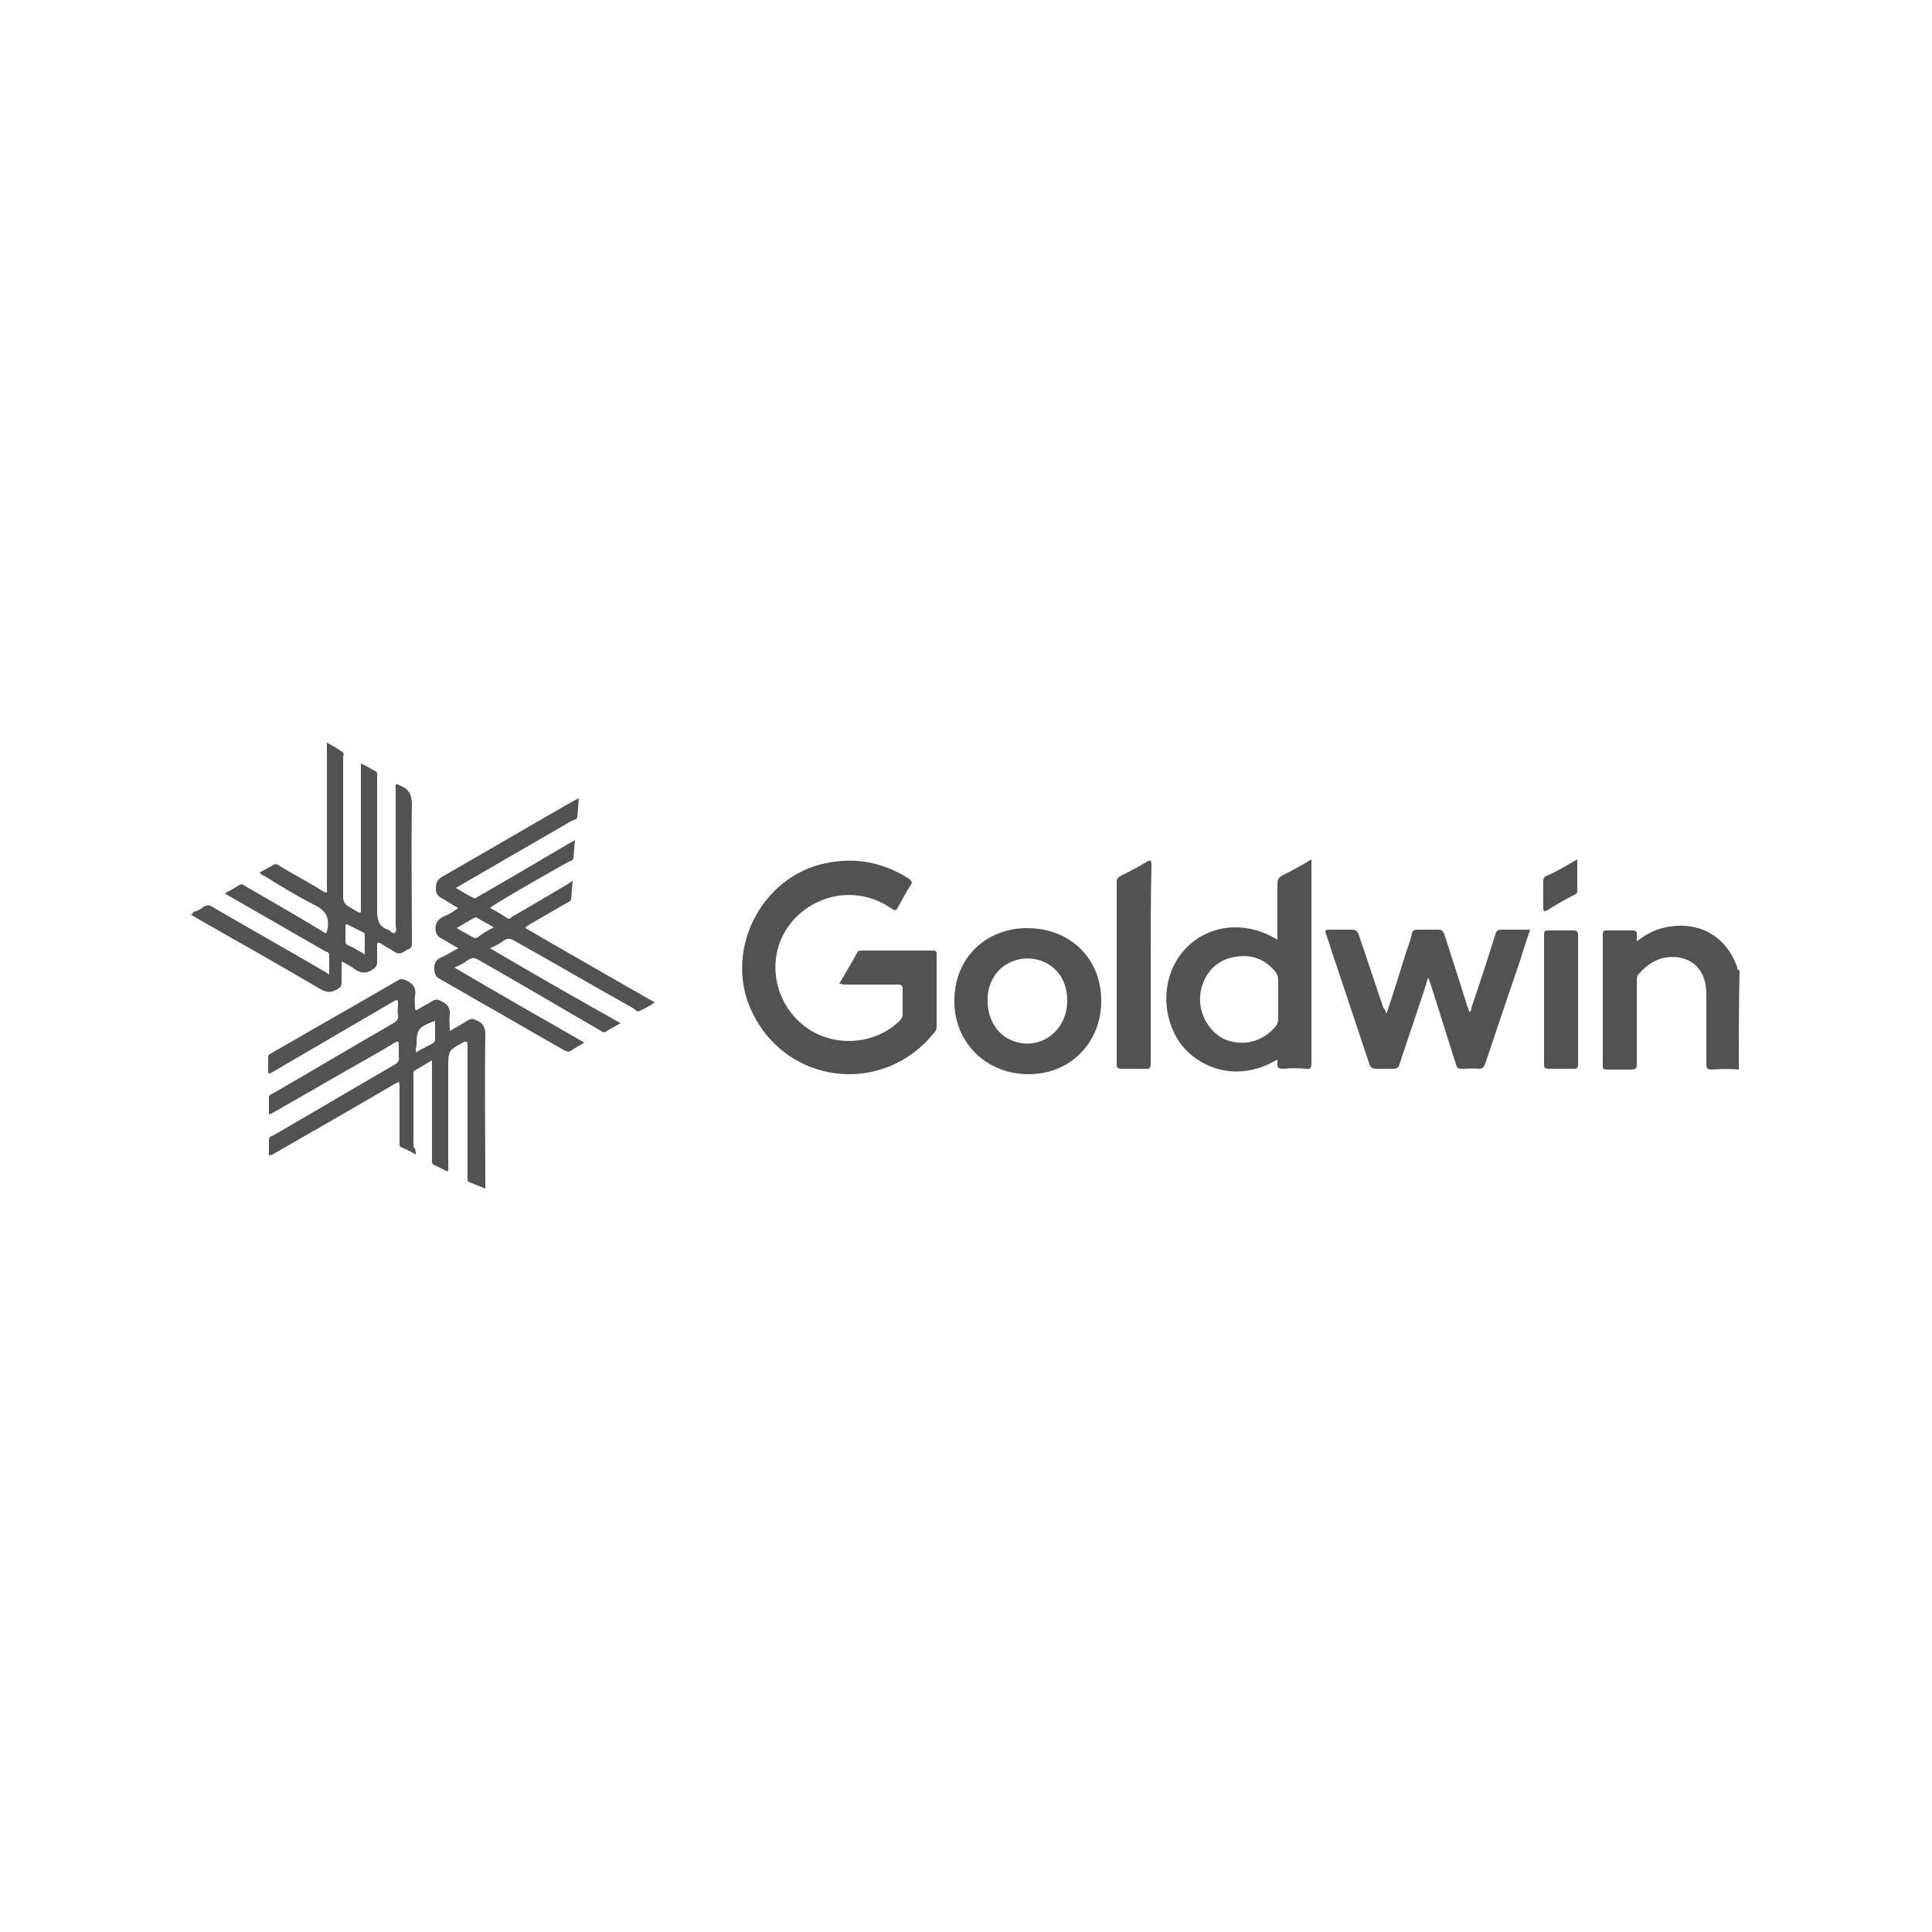
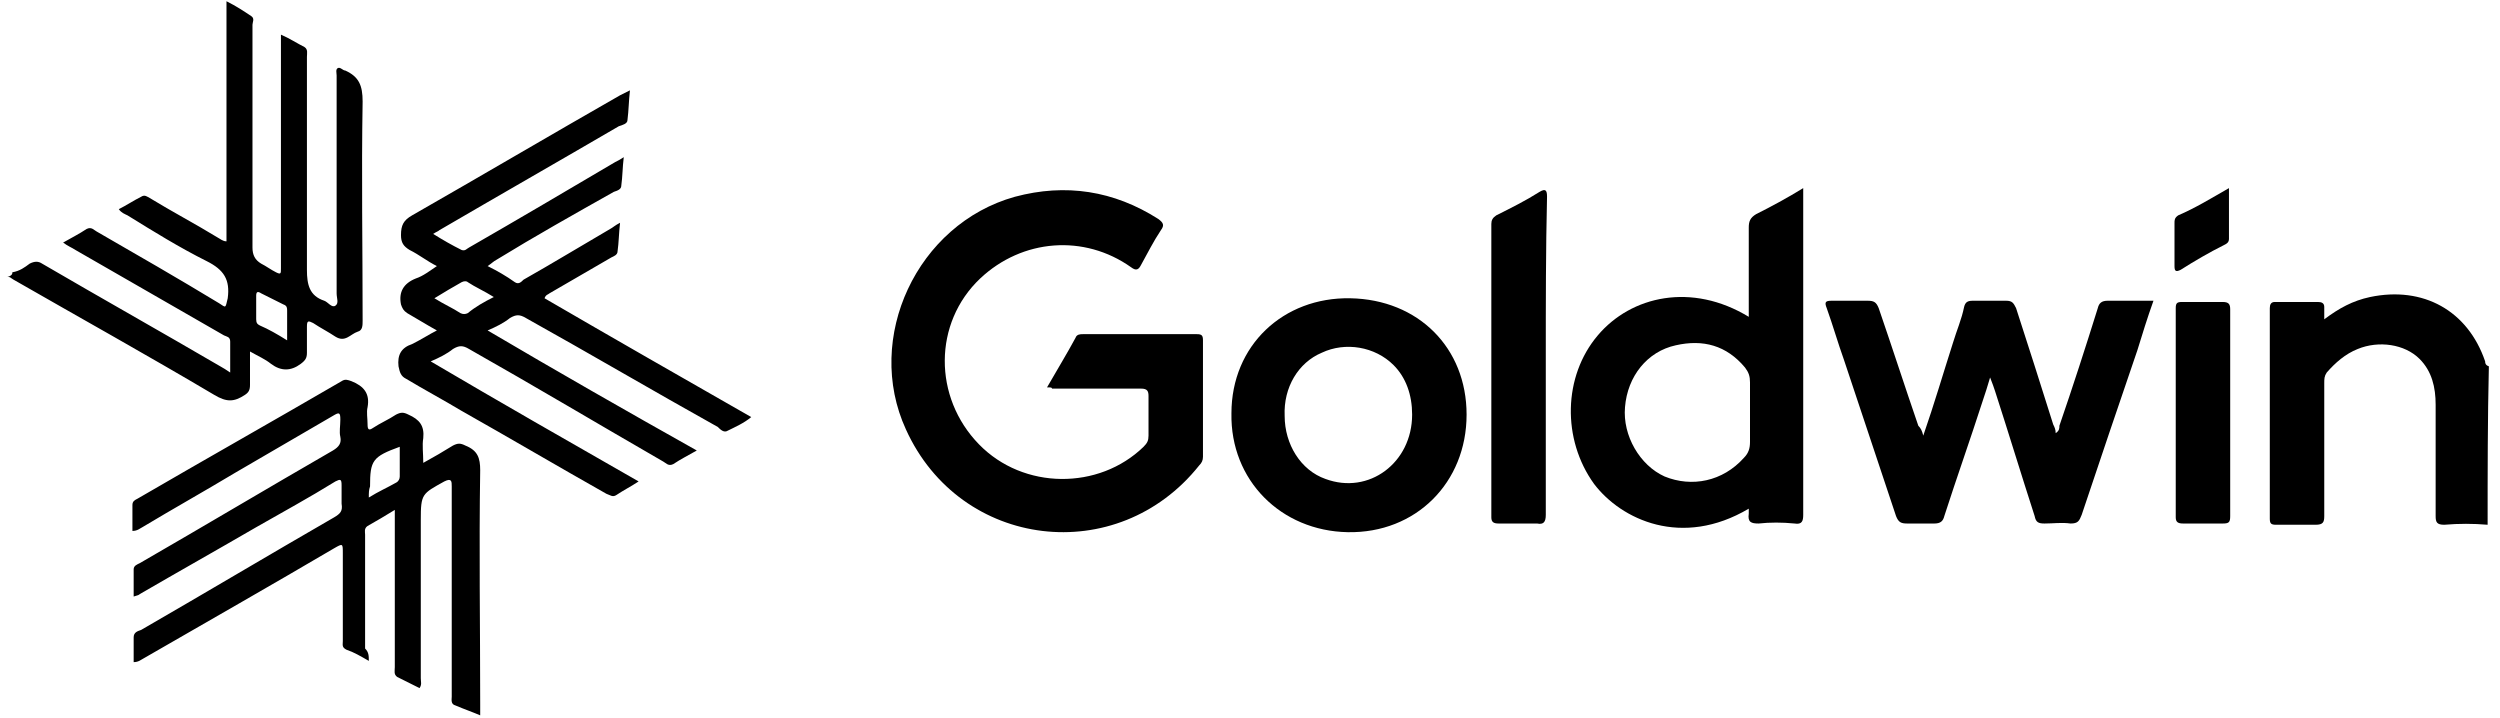
- <svg xmlns="http://www.w3.org/2000/svg" version="1.1" id="Layer_1" x="0px" y="0px" viewBox="0 0 250 250" style="enable-background:new 0 0 250 250;" xml:space="preserve">
-   <style type="text/css">
- 	.st0{fill:#525252;}
- </style>
-   <g id="_x36_nbmAY.tif">
-     <g>
-       <path class="st0" d="M25,118c0.6-0.1,1-0.4,1.4-0.7c0.4-0.2,0.7-0.2,1,0c4.8,2.8,9.6,5.5,14.4,8.3c0.2,0.1,0.5,0.3,0.8,0.5    c0-0.9,0-1.7,0-2.5c0-0.4-0.3-0.4-0.5-0.5c-4-2.3-8-4.6-12-6.9c-0.3-0.2-0.6-0.3-1-0.6c0.7-0.4,1.3-0.7,1.9-1.1    c0.4-0.2,0.6,0.1,0.8,0.2c3.3,1.9,6.6,3.8,9.9,5.8c0.6,0.4,0.5,0.4,0.7-0.4c0.2-1.5-0.3-2.3-1.7-3c-2.2-1.1-4.3-2.4-6.4-3.7    c-0.2-0.1-0.5-0.2-0.7-0.5c0.6-0.3,1.2-0.7,1.8-1c0.3-0.2,0.5,0,0.7,0.1c1.8,1.1,3.7,2.1,5.5,3.2c0.2,0.1,0.4,0.3,0.7,0.3    c0-6.4,0-12.8,0-19.4c0.8,0.4,1.4,0.8,2,1.2c0.3,0.2,0.1,0.5,0.1,0.7c0,6,0,12,0,18c0,0.6,0.2,1,0.7,1.3c0.4,0.2,0.8,0.5,1.2,0.7    c0.4,0.2,0.4,0.1,0.4-0.3c0-1,0-2,0-3c0-5,0-10.1,0-15.1c0-0.2,0-0.5,0-0.8c0.7,0.3,1.3,0.7,1.9,1c0.3,0.2,0.2,0.5,0.2,0.8    c0,5.7,0,11.5,0,17.2c0,1.2,0.2,2.1,1.4,2.5c0.3,0.1,0.6,0.6,0.9,0.4c0.3-0.2,0.1-0.6,0.1-1c0-5.9,0-11.7,0-17.6    c0-0.2-0.1-0.5,0.1-0.6c0.2-0.1,0.4,0.2,0.6,0.2c1.1,0.5,1.4,1.2,1.4,2.5c-0.1,5.9,0,11.8,0,17.7c0,0.4,0,0.8-0.4,0.9    c-0.6,0.2-1,0.9-1.8,0.4c-0.6-0.4-1.2-0.7-1.8-1.1c-0.4-0.2-0.5-0.2-0.5,0.3c0,0.7,0,1.4,0,2.1c0,0.4-0.1,0.6-0.5,0.9    c-0.8,0.6-1.6,0.6-2.4,0c-0.5-0.4-1-0.6-1.7-1c0,1,0,1.8,0,2.7c0,0.4-0.1,0.6-0.4,0.8c-0.9,0.6-1.5,0.6-2.5,0    c-5.4-3.2-10.8-6.2-16.2-9.3c-0.2-0.1-0.3-0.3-0.6-0.2C25,118.3,25,118.1,25,118z M47.2,123.5c0-0.9,0-1.6,0-2.4    c0-0.2,0-0.4-0.3-0.5c-0.6-0.3-1.2-0.6-1.8-0.9c-0.3-0.2-0.4-0.1-0.4,0.2c0,0.6,0,1.3,0,1.9c0,0.3,0.1,0.4,0.3,0.5    C45.7,122.6,46.4,123,47.2,123.5z" />
-       <path class="st0" d="M225,138.4c-1.2-0.1-2.3-0.1-3.5,0c-0.6,0-0.7-0.2-0.7-0.7c0-3,0-6,0-9c0-1.4-0.3-2.7-1.3-3.7    c-1.2-1.2-3.3-1.5-5-0.8c-1,0.4-1.8,1.1-2.5,1.9c-0.2,0.3-0.2,0.5-0.2,0.9c0,3.6,0,7.1,0,10.7c0,0.5-0.1,0.7-0.7,0.7    c-1.1,0-2.1,0-3.2,0c-0.4,0-0.5-0.1-0.5-0.5c0-5.7,0-11.3,0-17c0-0.3,0.1-0.5,0.4-0.5c1.2,0,2.3,0,3.5,0c0.3,0,0.5,0.1,0.5,0.4    c0,0.3,0,0.6,0,1c1.2-0.9,2.3-1.5,3.7-1.8c4.3-0.9,7.9,1.1,9.3,5.2c0,0.1,0,0.3,0.3,0.4C225,129.9,225,134.2,225,138.4z" />
-       <path class="st0" d="M108.6,127.3c0.8-1.4,1.6-2.7,2.3-4c0.1-0.3,0.4-0.3,0.6-0.3c3.1,0,6.1,0,9.2,0c0.4,0,0.5,0.1,0.5,0.5    c0,3.1,0,6.2,0,9.4c0,0.3-0.1,0.5-0.3,0.7c-6.6,8.3-19.3,6.8-23.7-2.9c-3.4-7.4,0.9-16.6,8.8-18.8c4.1-1.1,8-0.5,11.6,1.8    c0.4,0.3,0.5,0.5,0.2,0.9c-0.6,0.9-1.1,1.9-1.6,2.8c-0.2,0.4-0.4,0.5-0.8,0.2c-3.8-2.7-8.8-2.3-12.2,0.9    c-3.8,3.6-3.8,9.6-0.1,13.4c3.6,3.7,9.7,3.7,13.3,0.2c0.3-0.3,0.4-0.5,0.4-0.9c0-1.1,0-2.1,0-3.2c0-0.4-0.1-0.6-0.6-0.6    c-2.4,0-4.8,0-7.2,0C109,127.3,108.9,127.3,108.6,127.3z" />
-       <path class="st0" d="M53.8,149.4c-0.7-0.4-1.2-0.7-1.8-0.9c-0.4-0.2-0.3-0.4-0.3-0.7c0-2.4,0-4.8,0-7.1c0-0.8,0-0.8-0.7-0.4    c-5.1,3-10.2,5.9-15.4,8.9c-0.2,0.1-0.4,0.3-0.8,0.3c0-0.7,0-1.3,0-2c0-0.4,0.3-0.5,0.6-0.6c5.2-3,10.4-6.1,15.6-9.1    c0.5-0.3,0.7-0.5,0.6-1.1c0-0.5,0-1,0-1.5c0-0.5-0.1-0.5-0.5-0.3c-2.1,1.3-4.3,2.5-6.4,3.7c-3.1,1.8-6.3,3.6-9.4,5.4    c-0.1,0.1-0.2,0.1-0.5,0.2c0-0.8,0-1.5,0-2.2c0-0.3,0.3-0.4,0.5-0.5c5.2-3,10.4-6.1,15.6-9.1c0.5-0.3,0.7-0.6,0.6-1.1    c-0.1-0.4,0-0.9,0-1.4c0-0.6-0.1-0.6-0.6-0.3c-2.6,1.5-5.3,3.1-7.9,4.6c-2.5,1.5-5,2.9-7.5,4.4c-0.2,0.1-0.4,0.3-0.8,0.3    c0-0.7,0-1.4,0-2.1c0-0.3,0.2-0.4,0.4-0.5c5.5-3.2,11-6.3,16.5-9.5c0.3-0.2,0.5-0.1,0.8,0c1,0.4,1.5,1,1.3,2.1    c-0.1,0.4,0,0.9,0,1.4c0,0.4,0.1,0.5,0.4,0.3c0.6-0.4,1.3-0.7,1.9-1.1c0.4-0.2,0.6-0.2,1,0c0.9,0.4,1.3,0.9,1.2,1.9    c-0.1,0.6,0,1.2,0,2c0.9-0.5,1.6-0.9,2.4-1.4c0.4-0.2,0.6-0.2,1,0c1,0.4,1.2,1,1.2,2c-0.1,6.3,0,12.6,0,18.9c0,0.3,0,0.5,0,0.9    c-0.7-0.3-1.3-0.5-2-0.8c-0.4-0.1-0.3-0.5-0.3-0.7c0-4.2,0-8.4,0-12.6c0-1.5,0-3,0-4.4c0-0.4,0-0.7-0.6-0.4c-1.8,1-1.9,1-1.9,3.1    c0,4.3,0,8.5,0,12.8c0,0.3,0.1,0.5-0.1,0.8c-0.6-0.3-1.2-0.6-1.8-0.9c-0.3-0.2-0.2-0.5-0.2-0.8c0-3.9,0-7.9,0-11.8    c0-0.3,0-0.5,0-0.9c-0.8,0.5-1.5,0.9-2.2,1.3c-0.3,0.2-0.2,0.5-0.2,0.7c0,3.1,0,6.1,0,9.2C53.8,148.7,53.8,149,53.8,149.4z     M53.8,136.2c0.8-0.5,1.5-0.8,2.2-1.2c0.2-0.1,0.3-0.3,0.3-0.5c0-0.8,0-1.6,0-2.4c-2.2,0.8-2.4,1.1-2.4,3.2    C53.8,135.6,53.8,135.8,53.8,136.2z" />
-       <path class="st0" d="M59.3,122.7c-0.9-0.5-1.7-1-2.4-1.4c-0.3-0.2-0.4-0.4-0.5-0.7c-0.2-1,0.2-1.7,1.2-2.1c0.6-0.2,1.1-0.6,1.7-1    c-0.8-0.4-1.4-0.9-2.2-1.3c-0.5-0.3-0.7-0.6-0.7-1.2c0-0.8,0.2-1.2,0.9-1.6c5.6-3.2,11.2-6.5,16.8-9.7c0.2-0.1,0.4-0.2,0.8-0.4    c-0.1,0.9-0.1,1.6-0.2,2.4c0,0.3-0.4,0.4-0.7,0.5c-4.8,2.8-9.7,5.6-14.5,8.4c-0.1,0.1-0.2,0.1-0.5,0.3c0.8,0.5,1.5,0.9,2.3,1.3    c0.3,0.1,0.4-0.1,0.6-0.2c4-2.3,7.9-4.6,11.8-6.9c0.2-0.1,0.4-0.2,0.7-0.4c-0.1,0.8-0.1,1.6-0.2,2.3c0,0.3-0.3,0.4-0.6,0.5    c-3.2,1.8-6.4,3.6-9.5,5.5c-0.2,0.1-0.4,0.3-0.7,0.5c0.8,0.4,1.5,0.8,2.2,1.3c0.3,0.2,0.5,0,0.7-0.2c2.3-1.3,4.6-2.7,7-4.1    c0.2-0.1,0.4-0.3,0.8-0.5c-0.1,0.9-0.1,1.6-0.2,2.3c0,0.3-0.3,0.4-0.5,0.5c-1.7,1-3.3,1.9-5,2.9c-0.1,0.1-0.3,0.1-0.4,0.4    c5.5,3.2,11.1,6.4,16.7,9.6c-0.6,0.5-1.3,0.8-1.9,1.1c-0.3,0.2-0.6-0.1-0.8-0.3c-5.2-2.9-10.3-5.9-15.5-8.8    c-0.5-0.3-0.8-0.3-1.3,0c-0.5,0.4-1.1,0.7-1.8,1c5.6,3.3,11.2,6.5,16.9,9.7c-0.7,0.4-1.3,0.7-1.9,1.1c-0.4,0.2-0.6-0.1-0.8-0.2    c-5.2-3-10.4-6.1-15.7-9.1c-0.5-0.3-0.8-0.3-1.3,0c-0.5,0.4-1.1,0.7-1.8,1c5.6,3.3,11.2,6.5,16.8,9.7c-0.6,0.4-1.2,0.7-1.8,1.1    c-0.3,0.2-0.5,0-0.8-0.1c-3.9-2.2-7.8-4.5-11.7-6.7c-1.5-0.9-3-1.7-4.5-2.6c-0.4-0.2-0.5-0.5-0.6-1c-0.1-0.9,0.2-1.5,1.1-1.8    C58.1,123.4,58.7,123,59.3,122.7z M63.9,120c-0.8-0.5-1.5-0.8-2.1-1.2c-0.1-0.1-0.3-0.1-0.5,0c-0.7,0.4-1.4,0.8-2.2,1.3    c0.8,0.5,1.5,0.8,2.1,1.2c0.2,0.1,0.4,0.1,0.6,0C62.4,120.8,63.1,120.4,63.9,120z" />
-       <path class="st0" d="M165.3,121.6c0-2.5,0-4.8,0-7.2c0-0.5,0.1-0.8,0.6-1.1c1.2-0.6,2.5-1.3,3.8-2.1c0,0.3,0,0.5,0,0.7    c0,8.6,0,17.1,0,25.7c0,0.5-0.1,0.8-0.7,0.7c-1-0.1-2-0.1-2.9,0c-0.6,0-0.9-0.1-0.8-0.8c0-0.1,0-0.3,0-0.4    c-5.4,3.2-10.3,0.9-12.5-2c-2.6-3.6-2.5-8.7,0.3-12C155.8,119.9,160.7,118.8,165.3,121.6z M165.4,129.3c0-0.8,0-1.6,0-2.4    c0-0.5-0.1-0.8-0.4-1.2c-1.5-1.8-3.4-2.3-5.6-1.8c-2.3,0.5-3.9,2.5-4.1,5c-0.2,2.3,1.2,4.7,3.2,5.6c2.2,0.9,4.7,0.4,6.4-1.5    c0.4-0.4,0.5-0.8,0.5-1.3C165.4,130.9,165.4,130.1,165.4,129.3z" />
-       <path class="st0" d="M179.4,131.2c0.9-2.6,1.6-5,2.4-7.5c0.3-1,0.7-1.9,0.9-2.9c0.1-0.4,0.3-0.5,0.7-0.5c0.9,0,1.8,0,2.7,0    c0.5,0,0.6,0.2,0.8,0.6c1,3.1,2,6.2,3,9.4c0.1,0.2,0.2,0.4,0.2,0.7c0.3-0.2,0.3-0.4,0.3-0.6c1.1-3.2,2.1-6.3,3.1-9.5    c0.1-0.4,0.3-0.6,0.8-0.6c1.2,0,2.4,0,3.7,0c-0.5,1.4-0.9,2.7-1.3,4c-1.5,4.4-3,8.8-4.5,13.3c-0.2,0.5-0.3,0.7-0.9,0.7    c-0.7-0.1-1.4,0-2.1,0c-0.5,0-0.7-0.1-0.8-0.6c-1.1-3.4-2.1-6.7-3.2-10.1c-0.1-0.3-0.2-0.6-0.4-1.1c-0.2,0.7-0.4,1.3-0.6,1.9    c-1,3.1-2.1,6.2-3.1,9.3c-0.1,0.4-0.3,0.6-0.8,0.6c-0.7,0-1.5,0-2.2,0c-0.5,0-0.7-0.1-0.9-0.6c-1.4-4.2-2.8-8.4-4.2-12.6    c-0.5-1.4-0.9-2.8-1.4-4.2c-0.2-0.5-0.1-0.6,0.4-0.6c1,0,2,0,2.9,0c0.5,0,0.7,0.1,0.9,0.6c1.1,3.2,2.1,6.3,3.2,9.5    C179.2,130.6,179.3,130.8,179.4,131.2z" />
-       <path class="st0" d="M133.1,120.1c5.5,0.1,9.4,4,9.4,9.4c0,5.5-4.1,9.6-9.6,9.5c-5.4-0.1-9.5-4.2-9.4-9.6    C123.5,123.9,127.7,120,133.1,120.1z M138.1,129.5c0-1.6-0.5-3-1.5-4c-1.5-1.5-3.9-1.9-5.8-1c-1.9,0.8-3.1,2.8-3,5.1    c0,2.3,1.3,4.4,3.3,5.1C134.6,136,138.1,133.4,138.1,129.5z" />
-       <path class="st0" d="M148.9,124.8c0,4.3,0,8.5,0,12.8c0,0.6-0.2,0.8-0.7,0.7c-1,0-2.1,0-3.1,0c-0.4,0-0.6-0.1-0.6-0.5    c0-7.9,0-15.8,0-23.7c0-0.3,0.1-0.5,0.4-0.7c1.2-0.6,2.4-1.2,3.5-1.9c0.5-0.3,0.6-0.1,0.6,0.4    C148.9,116.2,148.9,120.5,148.9,124.8z" />
-       <path class="st0" d="M204.2,129.4c0,2.8,0,5.6,0,8.3c0,0.5-0.1,0.6-0.6,0.6c-1.1,0-2.1,0-3.2,0c-0.4,0-0.6-0.1-0.6-0.5    c0-5.6,0-11.3,0-16.9c0-0.4,0.1-0.5,0.5-0.5c1.1,0,2.2,0,3.3,0c0.5,0,0.6,0.2,0.6,0.6C204.2,123.8,204.2,126.6,204.2,129.4z" />
-       <path class="st0" d="M204.1,111.2c0,1.5,0,2.8,0,4.1c0,0.3-0.2,0.4-0.4,0.5c-1.2,0.6-2.4,1.3-3.5,2c-0.4,0.2-0.5,0.1-0.5-0.3    c0-1.2,0-2.3,0-3.5c0-0.2,0-0.4,0.3-0.6C201.4,112.8,202.7,112,204.1,111.2z" />
-     </g>
-   </g>
+ <svg xmlns="http://www.w3.org/2000/svg" viewBox="0 0 202 58" version="1.1">
+   <path d="M1,22 C1.6,21.9 2,21.6 2.4,21.3 C2.8,21.1 3.1,21.1 3.4,21.3 C8.2,24.1 13,26.8 17.8,29.6 C18,29.7 18.3,29.9 18.6,30.1 C18.6,29.2 18.6,28.4 18.6,27.6 C18.6,27.2 18.3,27.2 18.1,27.1 C14.1,24.8 10.1,22.5 6.1,20.2 C5.8,20 5.5,19.9 5.1,19.6 C5.8,19.2 6.4,18.9 7,18.5 C7.4,18.3 7.6,18.6 7.8,18.7 C11.1,20.6 14.4,22.5 17.7,24.5 C18.3,24.9 18.2,24.9 18.4,24.1 C18.6,22.6 18.1,21.8 16.7,21.1 C14.5,20 12.4,18.7 10.3,17.4 C10.1,17.3 9.8,17.2 9.6,16.9 C10.2,16.6 10.8,16.2 11.4,15.9 C11.7,15.7 11.9,15.9 12.1,16 C13.9,17.1 15.8,18.1 17.6,19.2 C17.8,19.3 18,19.5 18.3,19.5 C18.3,13.1 18.3,6.7 18.3,0.1 C19.1,0.5 19.7,0.9 20.3,1.3 C20.6,1.5 20.4,1.8 20.4,2 C20.4,8 20.4,14 20.4,20 C20.4,20.6 20.6,21 21.1,21.3 C21.5,21.5 21.9,21.8 22.3,22 C22.7,22.2 22.7,22.1 22.7,21.7 C22.7,20.7 22.7,19.7 22.7,18.7 C22.7,13.7 22.7,8.6 22.7,3.6 C22.7,3.4 22.7,3.1 22.7,2.8 C23.4,3.1 24,3.5 24.6,3.8 C24.9,4 24.8,4.3 24.8,4.6 C24.8,10.3 24.8,16.1 24.8,21.8 C24.8,23 25,23.9 26.2,24.3 C26.5,24.4 26.8,24.9 27.1,24.7 C27.4,24.5 27.2,24.1 27.2,23.7 C27.2,17.8 27.2,12 27.2,6.1 C27.2,5.9 27.1,5.6 27.3,5.5 C27.5,5.4 27.7,5.7 27.9,5.7 C29,6.2 29.3,6.9 29.3,8.2 C29.2,14.1 29.3,20 29.3,25.9 C29.3,26.3 29.3,26.7 28.9,26.8 C28.3,27 27.9,27.7 27.1,27.2 C26.5,26.8 25.9,26.5 25.3,26.1 C24.9,25.9 24.8,25.9 24.8,26.4 C24.8,27.1 24.8,27.8 24.8,28.5 C24.8,28.9 24.7,29.1 24.3,29.4 C23.5,30 22.7,30 21.9,29.4 C21.4,29 20.9,28.8 20.2,28.4 C20.2,29.4 20.2,30.2 20.2,31.1 C20.2,31.5 20.1,31.7 19.8,31.9 C18.9,32.5 18.3,32.5 17.3,31.9 C11.9,28.7 6.5,25.7 1.1,22.6 C0.9,22.5 0.8,22.3 0.5,22.4 C1,22.3 1,22.1 1,22 Z M23.2,27.5 C23.2,26.6 23.2,25.9 23.2,25.1 C23.2,24.9 23.2,24.7 22.9,24.6 C22.3,24.3 21.7,24 21.1,23.7 C20.8,23.5 20.7,23.6 20.7,23.9 C20.7,24.5 20.7,25.2 20.7,25.8 C20.7,26.1 20.8,26.2 21,26.3 C21.7,26.6 22.4,27 23.2,27.5 Z" id="Shape" />
+   <path d="M201,42.4 C199.8,42.3 198.7,42.3 197.5,42.4 C196.9,42.4 196.8,42.2 196.8,41.7 C196.8,38.7 196.8,35.7 196.8,32.7 C196.8,31.3 196.5,30 195.5,29 C194.3,27.8 192.2,27.5 190.5,28.2 C189.5,28.6 188.7,29.3 188,30.1 C187.8,30.4 187.8,30.6 187.8,31 C187.8,34.6 187.8,38.1 187.8,41.7 C187.8,42.2 187.7,42.4 187.1,42.4 C186,42.4 185,42.4 183.9,42.4 C183.5,42.4 183.4,42.3 183.4,41.9 C183.4,36.2 183.4,30.6 183.4,24.9 C183.4,24.6 183.5,24.4 183.8,24.4 C185,24.4 186.1,24.4 187.3,24.4 C187.6,24.4 187.8,24.5 187.8,24.8 C187.8,25.1 187.8,25.4 187.8,25.8 C189,24.9 190.1,24.3 191.5,24 C195.8,23.1 199.4,25.1 200.8,29.2 C200.8,29.3 200.8,29.5 201.1,29.6 C201,33.9 201,38.2 201,42.4 Z" id="Path" />
+   <path d="M84.6,31.3 C85.4,29.9 86.2,28.6 86.9,27.3 C87,27 87.3,27 87.5,27 C90.6,27 93.6,27 96.7,27 C97.1,27 97.2,27.1 97.2,27.5 C97.2,30.6 97.2,33.7 97.2,36.9 C97.2,37.2 97.1,37.4 96.9,37.6 C90.3,45.9 77.6,44.4 73.2,34.7 C69.8,27.3 74.1,18.1 82,15.9 C86.1,14.8 90,15.4 93.6,17.7 C94,18 94.1,18.2 93.8,18.6 C93.2,19.5 92.7,20.5 92.2,21.4 C92,21.8 91.8,21.9 91.4,21.6 C87.6,18.9 82.6,19.3 79.2,22.5 C75.4,26.1 75.4,32.1 79.1,35.9 C82.7,39.6 88.8,39.6 92.4,36.1 C92.7,35.8 92.8,35.6 92.8,35.2 C92.8,34.1 92.8,33.1 92.8,32 C92.8,31.6 92.7,31.4 92.2,31.4 C89.8,31.4 87.4,31.4 85,31.4 C85,31.3 84.9,31.3 84.6,31.3 Z" id="Path" />
+   <path d="M29.8,53.4 C29.1,53 28.6,52.7 28,52.5 C27.6,52.3 27.7,52.1 27.7,51.8 C27.7,49.4 27.7,47 27.7,44.7 C27.7,43.9 27.7,43.9 27,44.3 C21.9,47.3 16.8,50.2 11.6,53.2 C11.4,53.3 11.2,53.5 10.8,53.5 C10.8,52.8 10.8,52.2 10.8,51.5 C10.8,51.1 11.1,51 11.4,50.9 C16.6,47.9 21.8,44.8 27,41.8 C27.5,41.5 27.7,41.3 27.6,40.7 C27.6,40.2 27.6,39.7 27.6,39.2 C27.6,38.7 27.5,38.7 27.1,38.9 C25,40.2 22.8,41.4 20.7,42.6 C17.6,44.4 14.4,46.2 11.3,48 C11.2,48.1 11.1,48.1 10.8,48.2 C10.8,47.4 10.8,46.7 10.8,46 C10.8,45.7 11.1,45.6 11.3,45.5 C16.5,42.5 21.7,39.4 26.9,36.4 C27.4,36.1 27.6,35.8 27.5,35.3 C27.4,34.9 27.5,34.4 27.5,33.9 C27.5,33.3 27.4,33.3 26.9,33.6 C24.3,35.1 21.6,36.7 19,38.2 C16.5,39.7 14,41.1 11.5,42.6 C11.3,42.7 11.1,42.9 10.7,42.9 C10.7,42.2 10.7,41.5 10.7,40.8 C10.7,40.5 10.9,40.4 11.1,40.3 C16.6,37.1 22.1,34 27.6,30.8 C27.9,30.6 28.1,30.7 28.4,30.8 C29.4,31.2 29.9,31.8 29.7,32.9 C29.6,33.3 29.7,33.8 29.7,34.3 C29.7,34.7 29.8,34.8 30.1,34.6 C30.7,34.2 31.4,33.9 32,33.5 C32.4,33.3 32.6,33.3 33,33.5 C33.9,33.9 34.3,34.4 34.2,35.4 C34.1,36 34.2,36.6 34.2,37.4 C35.1,36.9 35.8,36.5 36.6,36 C37,35.8 37.2,35.8 37.6,36 C38.6,36.4 38.8,37 38.8,38 C38.7,44.3 38.8,50.6 38.8,56.9 C38.8,57.2 38.8,57.4 38.8,57.8 C38.1,57.5 37.5,57.3 36.8,57 C36.4,56.9 36.5,56.5 36.5,56.3 C36.5,52.1 36.5,47.9 36.5,43.7 C36.5,42.2 36.5,40.7 36.5,39.3 C36.5,38.9 36.5,38.6 35.9,38.9 C34.1,39.9 34,39.9 34,42 C34,46.3 34,50.5 34,54.8 C34,55.1 34.1,55.3 33.9,55.6 C33.3,55.3 32.7,55 32.1,54.7 C31.8,54.5 31.9,54.2 31.9,53.9 C31.9,50 31.9,46 31.9,42.1 C31.9,41.8 31.9,41.6 31.9,41.2 C31.1,41.7 30.4,42.1 29.7,42.5 C29.4,42.7 29.5,43 29.5,43.2 C29.5,46.3 29.5,49.3 29.5,52.4 C29.8,52.7 29.8,53 29.8,53.4 Z M29.8,40.2 C30.6,39.7 31.3,39.4 32,39 C32.2,38.9 32.3,38.7 32.3,38.5 C32.3,37.7 32.3,36.9 32.3,36.1 C30.1,36.9 29.9,37.2 29.9,39.3 C29.8,39.6 29.8,39.8 29.8,40.2 Z" id="Shape" />
+   <path d="M35.3,26.7 C34.4,26.2 33.6,25.7 32.9,25.3 C32.6,25.1 32.5,24.9 32.4,24.6 C32.2,23.6 32.6,22.9 33.6,22.5 C34.2,22.3 34.7,21.9 35.3,21.5 C34.5,21.1 33.9,20.6 33.1,20.2 C32.6,19.9 32.4,19.6 32.4,19 C32.4,18.2 32.6,17.8 33.3,17.4 C38.9,14.2 44.5,10.9 50.1,7.7 C50.3,7.6 50.5,7.5 50.9,7.3 C50.8,8.2 50.8,8.9 50.7,9.7 C50.7,10 50.3,10.1 50,10.2 C45.2,13 40.3,15.8 35.5,18.6 C35.4,18.7 35.3,18.7 35,18.9 C35.8,19.4 36.5,19.8 37.3,20.2 C37.6,20.3 37.7,20.1 37.9,20 C41.9,17.7 45.8,15.4 49.7,13.1 C49.9,13 50.1,12.9 50.4,12.7 C50.3,13.5 50.3,14.3 50.2,15 C50.2,15.3 49.9,15.4 49.6,15.5 C46.4,17.3 43.2,19.1 40.1,21 C39.9,21.1 39.7,21.3 39.4,21.5 C40.2,21.9 40.9,22.3 41.6,22.8 C41.9,23 42.1,22.8 42.3,22.6 C44.6,21.3 46.9,19.9 49.3,18.5 C49.5,18.4 49.7,18.2 50.1,18 C50,18.9 50,19.6 49.9,20.3 C49.9,20.6 49.6,20.7 49.4,20.8 C47.7,21.8 46.1,22.7 44.4,23.7 C44.3,23.8 44.1,23.8 44,24.1 C49.5,27.3 55.1,30.5 60.7,33.7 C60.1,34.2 59.4,34.5 58.8,34.8 C58.5,35 58.2,34.7 58,34.5 C52.8,31.6 47.7,28.6 42.5,25.7 C42,25.4 41.7,25.4 41.2,25.7 C40.7,26.1 40.1,26.4 39.4,26.7 C45,30 50.6,33.2 56.3,36.4 C55.6,36.8 55,37.1 54.4,37.5 C54,37.7 53.8,37.4 53.6,37.3 C48.4,34.3 43.2,31.2 37.9,28.2 C37.4,27.9 37.1,27.9 36.6,28.2 C36.1,28.6 35.5,28.9 34.8,29.2 C40.4,32.5 46,35.7 51.6,38.9 C51,39.3 50.4,39.6 49.8,40 C49.5,40.2 49.3,40 49,39.9 C45.1,37.7 41.2,35.4 37.3,33.2 C35.8,32.3 34.3,31.5 32.8,30.6 C32.4,30.4 32.3,30.1 32.2,29.6 C32.1,28.7 32.4,28.1 33.3,27.8 C34.1,27.4 34.7,27 35.3,26.7 Z M39.9,24 C39.1,23.5 38.4,23.2 37.8,22.8 C37.7,22.7 37.5,22.7 37.3,22.8 C36.6,23.2 35.9,23.6 35.1,24.1 C35.9,24.6 36.6,24.9 37.2,25.3 C37.4,25.4 37.6,25.4 37.8,25.3 C38.4,24.8 39.1,24.4 39.9,24 Z" id="Shape" />
+   <path d="M141.3,25.6 C141.3,23.1 141.3,20.8 141.3,18.4 C141.3,17.9 141.4,17.6 141.9,17.3 C143.1,16.7 144.4,16 145.7,15.2 C145.7,15.5 145.7,15.7 145.7,15.9 C145.7,24.5 145.7,33 145.7,41.6 C145.7,42.1 145.6,42.4 145,42.3 C144,42.2 143,42.2 142.1,42.3 C141.5,42.3 141.2,42.2 141.3,41.5 C141.3,41.4 141.3,41.2 141.3,41.1 C135.9,44.3 131,42 128.8,39.1 C126.2,35.5 126.3,30.4 129.1,27.1 C131.8,23.9 136.7,22.8 141.3,25.6 Z M141.4,33.3 C141.4,32.5 141.4,31.7 141.4,30.9 C141.4,30.4 141.3,30.1 141,29.7 C139.5,27.9 137.6,27.4 135.4,27.9 C133.1,28.4 131.5,30.4 131.3,32.9 C131.1,35.2 132.5,37.6 134.5,38.5 C136.7,39.4 139.2,38.9 140.9,37 C141.3,36.6 141.4,36.2 141.4,35.7 C141.4,34.9 141.4,34.1 141.4,33.3 Z" id="Shape" />
+   <path d="M155.4,35.2 C156.3,32.6 157,30.2 157.8,27.7 C158.1,26.7 158.5,25.8 158.7,24.8 C158.8,24.4 159,24.3 159.4,24.3 C160.3,24.3 161.2,24.3 162.1,24.3 C162.6,24.3 162.7,24.5 162.9,24.9 C163.9,28 164.9,31.1 165.9,34.3 C166,34.5 166.1,34.7 166.1,35 C166.4,34.8 166.4,34.6 166.4,34.4 C167.5,31.2 168.5,28.1 169.5,24.9 C169.6,24.5 169.8,24.3 170.3,24.3 C171.5,24.3 172.7,24.3 174,24.3 C173.5,25.7 173.1,27 172.7,28.3 C171.2,32.7 169.7,37.1 168.2,41.6 C168,42.1 167.9,42.3 167.3,42.3 C166.6,42.2 165.9,42.3 165.2,42.3 C164.7,42.3 164.5,42.2 164.4,41.7 C163.3,38.3 162.3,35 161.2,31.6 C161.1,31.3 161,31 160.8,30.5 C160.6,31.2 160.4,31.8 160.2,32.4 C159.2,35.5 158.1,38.6 157.1,41.7 C157,42.1 156.8,42.3 156.3,42.3 C155.6,42.3 154.8,42.3 154.1,42.3 C153.6,42.3 153.4,42.2 153.2,41.7 C151.8,37.5 150.4,33.3 149,29.1 C148.5,27.7 148.1,26.3 147.6,24.9 C147.4,24.4 147.5,24.3 148,24.3 C149,24.3 150,24.3 150.9,24.3 C151.4,24.3 151.6,24.4 151.8,24.9 C152.9,28.1 153.9,31.2 155,34.4 C155.2,34.6 155.3,34.8 155.4,35.2 Z" id="Path" />
+   <path d="M109.1,24.1 C114.6,24.2 118.5,28.1 118.5,33.5 C118.5,39 114.4,43.1 108.9,43 C103.5,42.9 99.4,38.8 99.5,33.4 C99.5,27.9 103.7,24 109.1,24.1 Z M114.1,33.5 C114.1,31.9 113.6,30.5 112.6,29.5 C111.1,28 108.7,27.6 106.8,28.5 C104.9,29.3 103.7,31.3 103.8,33.6 C103.8,35.9 105.1,38 107.1,38.7 C110.6,40 114.1,37.4 114.1,33.5 Z" id="Shape" />
+   <path d="M124.9,28.8 C124.9,33.1 124.9,37.3 124.9,41.6 C124.9,42.2 124.7,42.4 124.2,42.3 C123.2,42.3 122.1,42.3 121.1,42.3 C120.7,42.3 120.5,42.2 120.5,41.8 C120.5,33.9 120.5,26 120.5,18.1 C120.5,17.8 120.6,17.6 120.9,17.4 C122.1,16.8 123.3,16.2 124.4,15.5 C124.9,15.2 125,15.4 125,15.9 C124.9,20.2 124.9,24.5 124.9,28.8 Z" id="Path" />
+   <path d="M180.2,33.4 C180.2,36.2 180.2,39 180.2,41.7 C180.2,42.2 180.1,42.3 179.6,42.3 C178.5,42.3 177.5,42.3 176.4,42.3 C176,42.3 175.8,42.2 175.8,41.8 C175.8,36.2 175.8,30.5 175.8,24.9 C175.8,24.5 175.9,24.4 176.3,24.4 C177.4,24.4 178.5,24.4 179.6,24.4 C180.1,24.4 180.2,24.6 180.2,25 C180.2,27.8 180.2,30.6 180.2,33.4 Z" id="Path" />
+   <path d="M180.1,15.2 C180.1,16.7 180.1,18 180.1,19.3 C180.1,19.6 179.9,19.7 179.7,19.8 C178.5,20.4 177.3,21.1 176.2,21.8 C175.8,22 175.7,21.9 175.7,21.5 C175.7,20.3 175.7,19.2 175.7,18 C175.7,17.8 175.7,17.6 176,17.4 C177.4,16.8 178.7,16 180.1,15.2 Z" id="Path" />
</svg>
